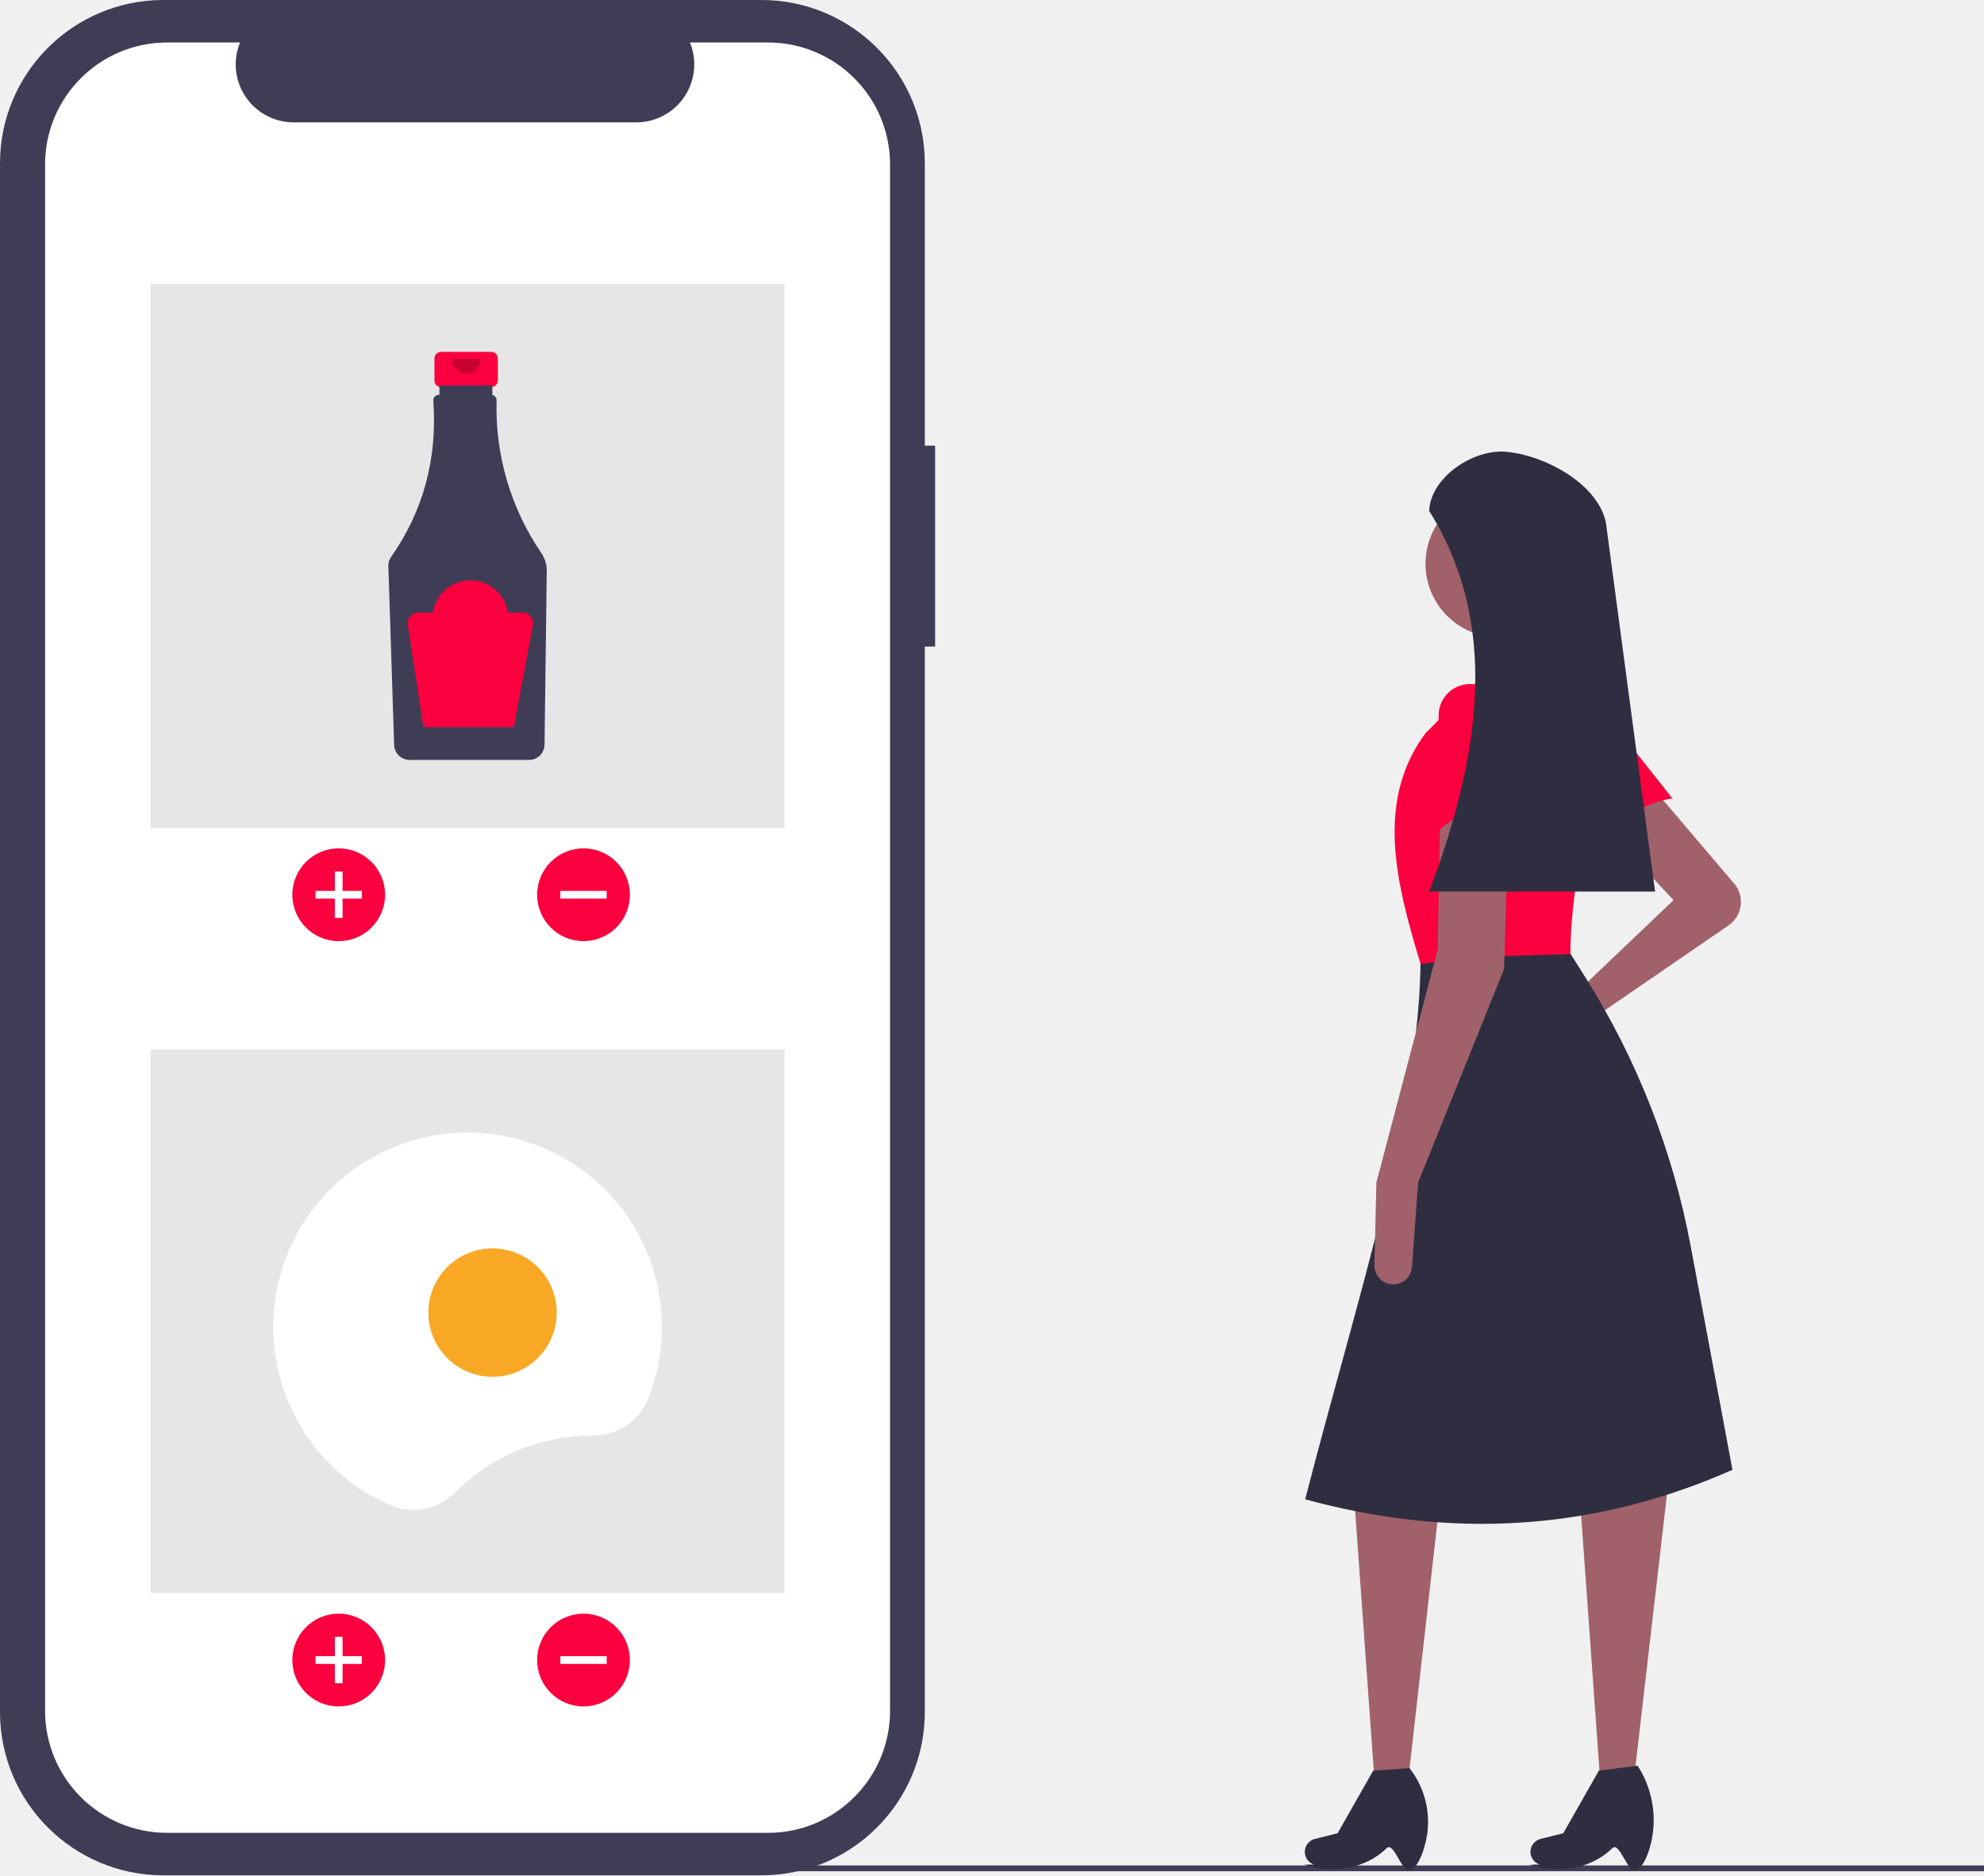
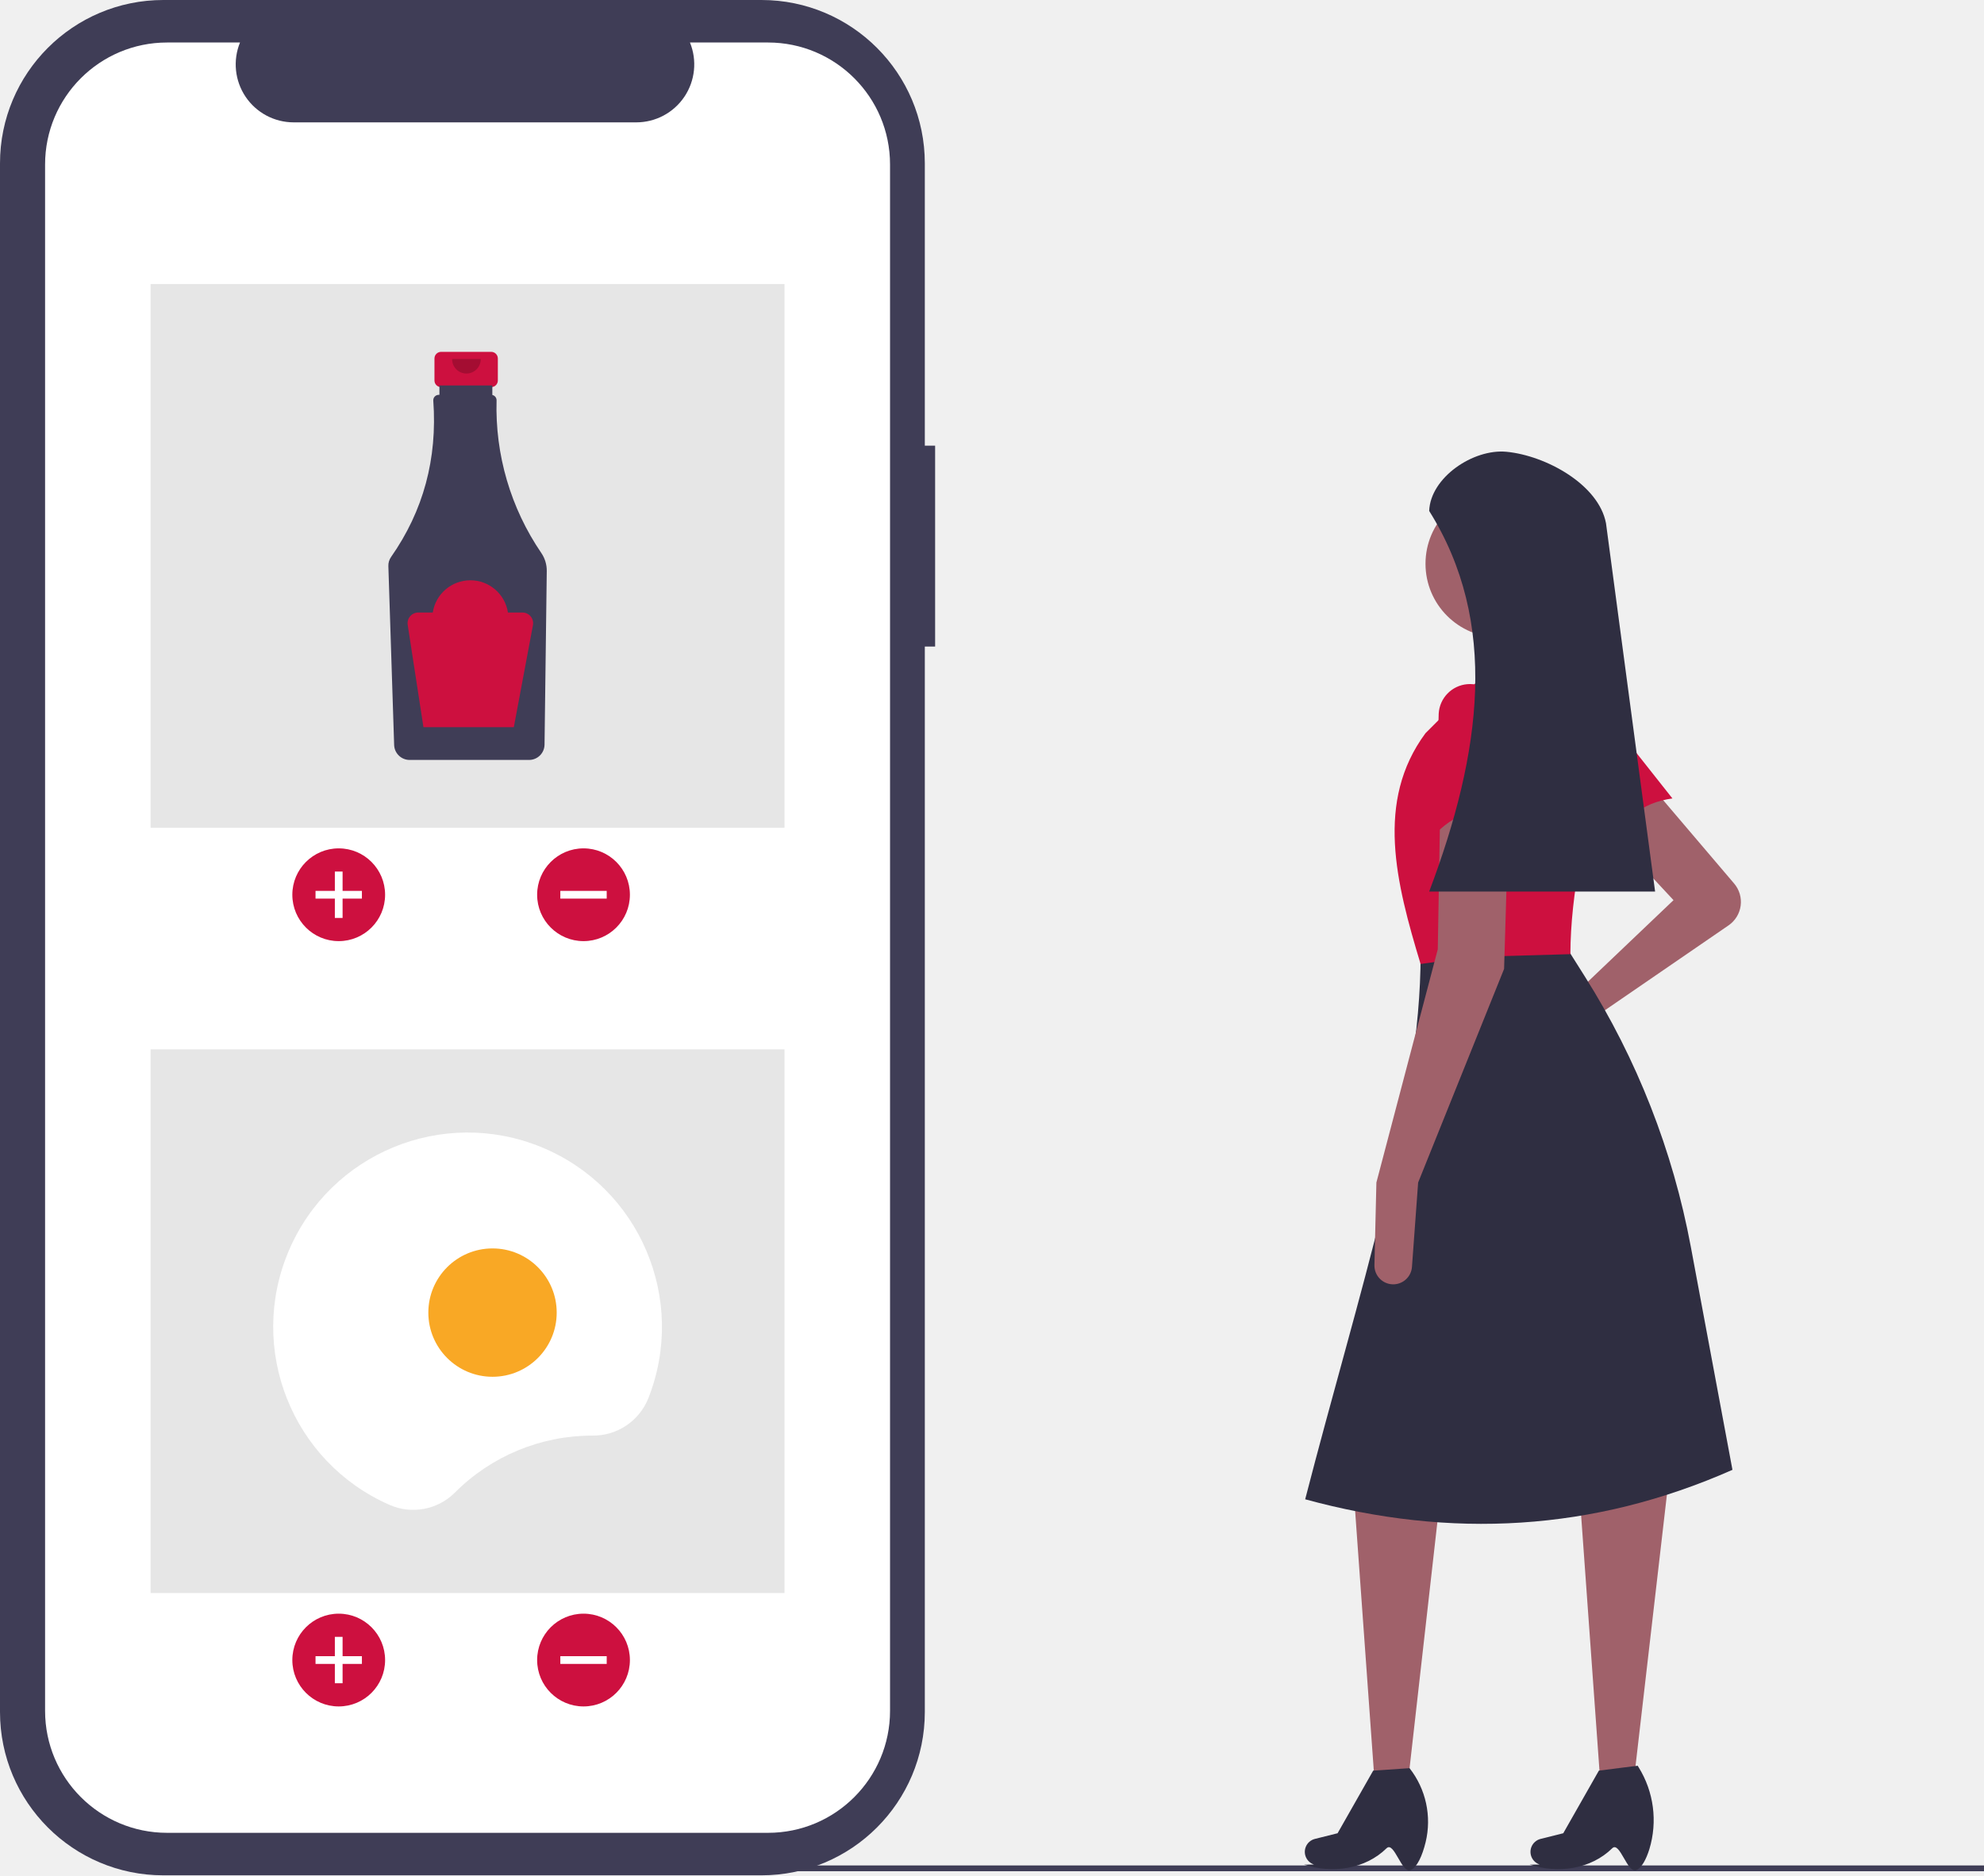
<svg xmlns="http://www.w3.org/2000/svg" data-name="Layer 1" width="769.924" height="727.778" viewBox="0 0 769.924 727.778">
  <rect x="250.367" y="723.942" width="519.557" height="2.241" fill="#3f3d56" />
  <path d="M888,428.993a11.02,11.02,0,0,1-2.155,16.227l-53.77,36.917-23.677,15.785a6.509,6.509,0,0,1-8.649-1.294h0a6.509,6.509,0,0,1,1.769-9.751l22.933-13.316L864.475,435.442l-25.729-27.635,19.059-14.294Z" transform="translate(-215.0382 -86.11098)" fill="#a0616a" />
  <polygon points="546.52 690.482 533.367 690.482 525.555 581.847 558.908 580.894 546.52 690.482" fill="#a0616a" />
  <path d="M762.511,811.851c-3.507,1.601-6.445-11.367-9.403-8.46-8.275,8.132-20.946,9.902-31.991,6.352l3.866-.043a5.173,5.173,0,0,1-3.26-6.741h0a5.173,5.173,0,0,1,3.589-3.202l8.8-2.2,13.818-24.3,14.106-.953h0a33.7,33.7,0,0,1,6.233,28.749C766.987,806.278,765.011,810.71,762.511,811.851Z" transform="translate(-215.0382 -86.11098)" fill="#2f2e41" />
  <polygon points="634.096 690.482 620.943 690.482 613.131 581.847 647.437 575.177 634.096 690.482" fill="#a0616a" />
  <path d="M850.087,811.851c-3.507,1.601-6.445-11.367-9.403-8.46-8.275,8.132-20.946,9.902-31.991,6.352l3.866-.043a5.173,5.173,0,0,1-3.26-6.741h0a5.173,5.173,0,0,1,3.589-3.202l8.8-2.2,13.818-24.3,15.059-1.906.38.622a38.827,38.827,0,0,1,4.161,31.749C853.852,807.735,852.148,810.911,850.087,811.851Z" transform="translate(-215.0382 -86.11098)" fill="#2f2e41" />
-   <path d="M864.048,395.97c-12.096,1.683-20.469,8.307-23.88,21.521l-22.233-41.05a12.155,12.155,0,0,1,3.873-15.437h0a12.155,12.155,0,0,1,16.511,2.417Z" transform="translate(-215.0382 -86.11098)" fill="#fa003f" />
+   <path d="M864.048,395.97c-12.096,1.683-20.469,8.307-23.88,21.521l-22.233-41.05a12.155,12.155,0,0,1,3.873-15.437h0a12.155,12.155,0,0,1,16.511,2.417Z" transform="translate(-215.0382 -86.11098)" fill="#cd103f" />
  <path d="M887.346,656.523C833.288,680.441,777.965,683.384,721.535,667.958c20.606-79.922,44.938-152.188,44.788-211.552l55.27-4.765,8.51,13.491A299.308,299.308,0,0,1,871.175,569.893Z" transform="translate(-215.0382 -86.11098)" fill="#2f2e41" />
  <circle cx="581.779" cy="218.779" r="28.588" fill="#a0616a" />
  <polygon points="613.225 269.284 577.967 271.19 572.249 239.743 600.837 234.979 613.225 269.284" fill="#a0616a" />
-   <path d="M824.452,456.407l-38.627,1.088-19.502,2.724c-9.573-31.621-17.632-63.17,1.906-89.576L791.099,347.772l34.306-.953.454.26a27.626,27.626,0,0,1,12.657,32.14C830.003,406.883,824.535,433.007,824.452,456.407Z" transform="translate(-215.0382 -86.11098)" fill="#fa003f" />
+   <path d="M824.452,456.407l-38.627,1.088-19.502,2.724c-9.573-31.621-17.632-63.17,1.906-89.576L791.099,347.772l34.306-.953.454.26a27.626,27.626,0,0,1,12.657,32.14C830.003,406.883,824.535,433.007,824.452,456.407Z" transform="translate(-215.0382 -86.11098)" fill="#cd103f" />
  <path d="M765.37,545.03l-2.396,32.746a7.294,7.294,0,0,1-6.789,6.746h0a7.294,7.294,0,0,1-7.777-7.452l.763-32.041,23.823-90.529.953-55.27,26.682-.953-1.906,63.847Z" transform="translate(-215.0382 -86.11098)" fill="#a0616a" />
-   <path d="M803.487,403.042c-11.313-4.6-21.878-3.06-31.447,6.671l1.311-46.666a12.155,12.155,0,0,1,11.083-11.422h0a12.155,12.155,0,0,1,13.081,10.36Z" transform="translate(-215.0382 -86.11098)" fill="#fa003f" />
+   <path d="M803.487,403.042c-11.313-4.6-21.878-3.06-31.447,6.671l1.311-46.666a12.155,12.155,0,0,1,11.083-11.422h0a12.155,12.155,0,0,1,13.081,10.36Z" transform="translate(-215.0382 -86.11098)" fill="#cd103f" />
  <path d="M857.328,432.107h-87.67c20.452-54.157,27.047-104.539,0-147.705.464-12.965,17.093-24.205,30.007-22.963h0c15.252,1.467,35.747,12.674,38.604,27.728Z" transform="translate(-215.0382 -86.11098)" fill="#2f2e41" />
  <path d="M577.928,259.058h-3.999V149.513A63.402,63.402,0,0,0,510.527,86.111H278.44a63.402,63.402,0,0,0-63.402,63.402V750.487A63.402,63.402,0,0,0,278.44,813.889H510.527a63.402,63.402,0,0,0,63.402-63.402V337.034h3.999Z" transform="translate(-215.0382 -86.11098)" fill="#3f3d56" />
  <path d="M513.085,102.606h-30.295a22.495,22.495,0,0,1-20.827,30.991H329.003A22.495,22.495,0,0,1,308.176,102.606H279.881a47.348,47.348,0,0,0-47.348,47.348V750.046a47.348,47.348,0,0,0,47.348,47.348H513.085a47.348,47.348,0,0,0,47.348-47.348V149.954A47.348,47.348,0,0,0,513.085,102.606Z" transform="translate(-215.0382 -86.11098)" fill="#fff" />
  <rect x="58.445" y="110.234" width="246" height="211" fill="#e6e6e6" />
-   <circle cx="131.445" cy="347.234" r="18" fill="#fa003f" />
+   <circle cx="131.445" cy="347.234" r="18" fill="#cd103f" />
  <polygon points="140.445 345.734 132.945 345.734 132.945 338.234 129.945 338.234 129.945 345.734 122.445 345.734 122.445 348.734 129.945 348.734 129.945 356.234 132.945 356.234 132.945 348.734 140.445 348.734 140.445 345.734" fill="#fff" />
-   <circle cx="226.445" cy="347.234" r="18" fill="#fa003f" />
+   <circle cx="226.445" cy="347.234" r="18" fill="#cd103f" />
  <rect x="439.983" y="424.345" width="3" height="18" transform="translate(659.7893 -94.24918) rotate(90)" fill="#fff" />
-   <path d="M405.658,222.66H386.217a2.577,2.577,0,0,0-2.577,2.577v8.533a2.577,2.577,0,0,0,2.577,2.577H389.439v12.785h12.997V236.347h3.222a2.577,2.577,0,0,0,2.577-2.577v-8.533A2.577,2.577,0,0,0,405.658,222.66Z" transform="translate(-215.0382 -86.11098)" fill="#fa003f" />
+   <path d="M405.658,222.66H386.217a2.577,2.577,0,0,0-2.577,2.577v8.533a2.577,2.577,0,0,0,2.577,2.577H389.439v12.785h12.997V236.347h3.222a2.577,2.577,0,0,0,2.577-2.577v-8.533A2.577,2.577,0,0,0,405.658,222.66Z" transform="translate(-215.0382 -86.11098)" fill="#cd103f" />
  <path d="M425.129,300.752a99.945,99.945,0,0,1-17.387-59.256,2.108,2.108,0,0,0-1.645-2.103v-3.687H385.565v3.636h-.283a2.107,2.107,0,0,0-2.104,2.109q0.0.077.006.153,2.426,33.821-16.386,60.66a5.806,5.806,0,0,0-1.051,3.518l2.245,69.445a6.012,6.012,0,0,0,5.96,5.802h46.439a6.014,6.014,0,0,0,5.964-5.904l.865-67.425A12.168,12.168,0,0,0,425.129,300.752Z" transform="translate(-215.0382 -86.11098)" fill="#3f3d56" />
  <path d="M401.605,225.44a5.561,5.561,0,1,1-11.121,0" transform="translate(-215.0382 -86.11098)" opacity="0.2" style="isolation:isolate" />
-   <path d="M417.778,323.82h-5.623a14.759,14.759,0,0,0-29.174,0h-5.624a4.15,4.15,0,0,0-4.102,4.781l6.108,39.704H414.437l7.419-39.57a4.15,4.15,0,0,0-4.079-4.915Z" transform="translate(-215.0382 -86.11098)" fill="#fa003f" />
+   <path d="M417.778,323.82h-5.623a14.759,14.759,0,0,0-29.174,0h-5.624a4.15,4.15,0,0,0-4.102,4.781l6.108,39.704H414.437l7.419-39.57a4.15,4.15,0,0,0-4.079-4.915Z" transform="translate(-215.0382 -86.11098)" fill="#cd103f" />
  <rect x="58.445" y="407.234" width="246" height="211" fill="#e6e6e6" />
-   <circle cx="131.445" cy="644.234" r="18" fill="#fa003f" />
+   <circle cx="131.445" cy="644.234" r="18" fill="#cd103f" />
  <polygon points="140.445 642.734 132.945 642.734 132.945 635.234 129.945 635.234 129.945 642.734 122.445 642.734 122.445 645.734 129.945 645.734 129.945 653.234 132.945 653.234 132.945 645.734 140.445 645.734 140.445 642.734" fill="#fff" />
-   <circle cx="226.445" cy="644.234" r="18" fill="#fa003f" />
+   <circle cx="226.445" cy="644.234" r="18" fill="#cd103f" />
  <rect x="439.983" y="721.345" width="3" height="18" transform="translate(956.7893 202.7508) rotate(90)" fill="#fff" />
  <path d="M444.911,643.242l.136 0a23.04,23.04,0,0,0,21.573-14.45A75.416,75.416,0,1,0,366.154,670.102a22.843,22.843,0,0,0,25.37-4.704A75.167,75.167,0,0,1,444.911,643.242Z" transform="translate(-215.0382 -86.11098)" fill="#fff" />
  <circle cx="191.13" cy="509.395" r="24.906" fill="#f9a825" />
</svg>
